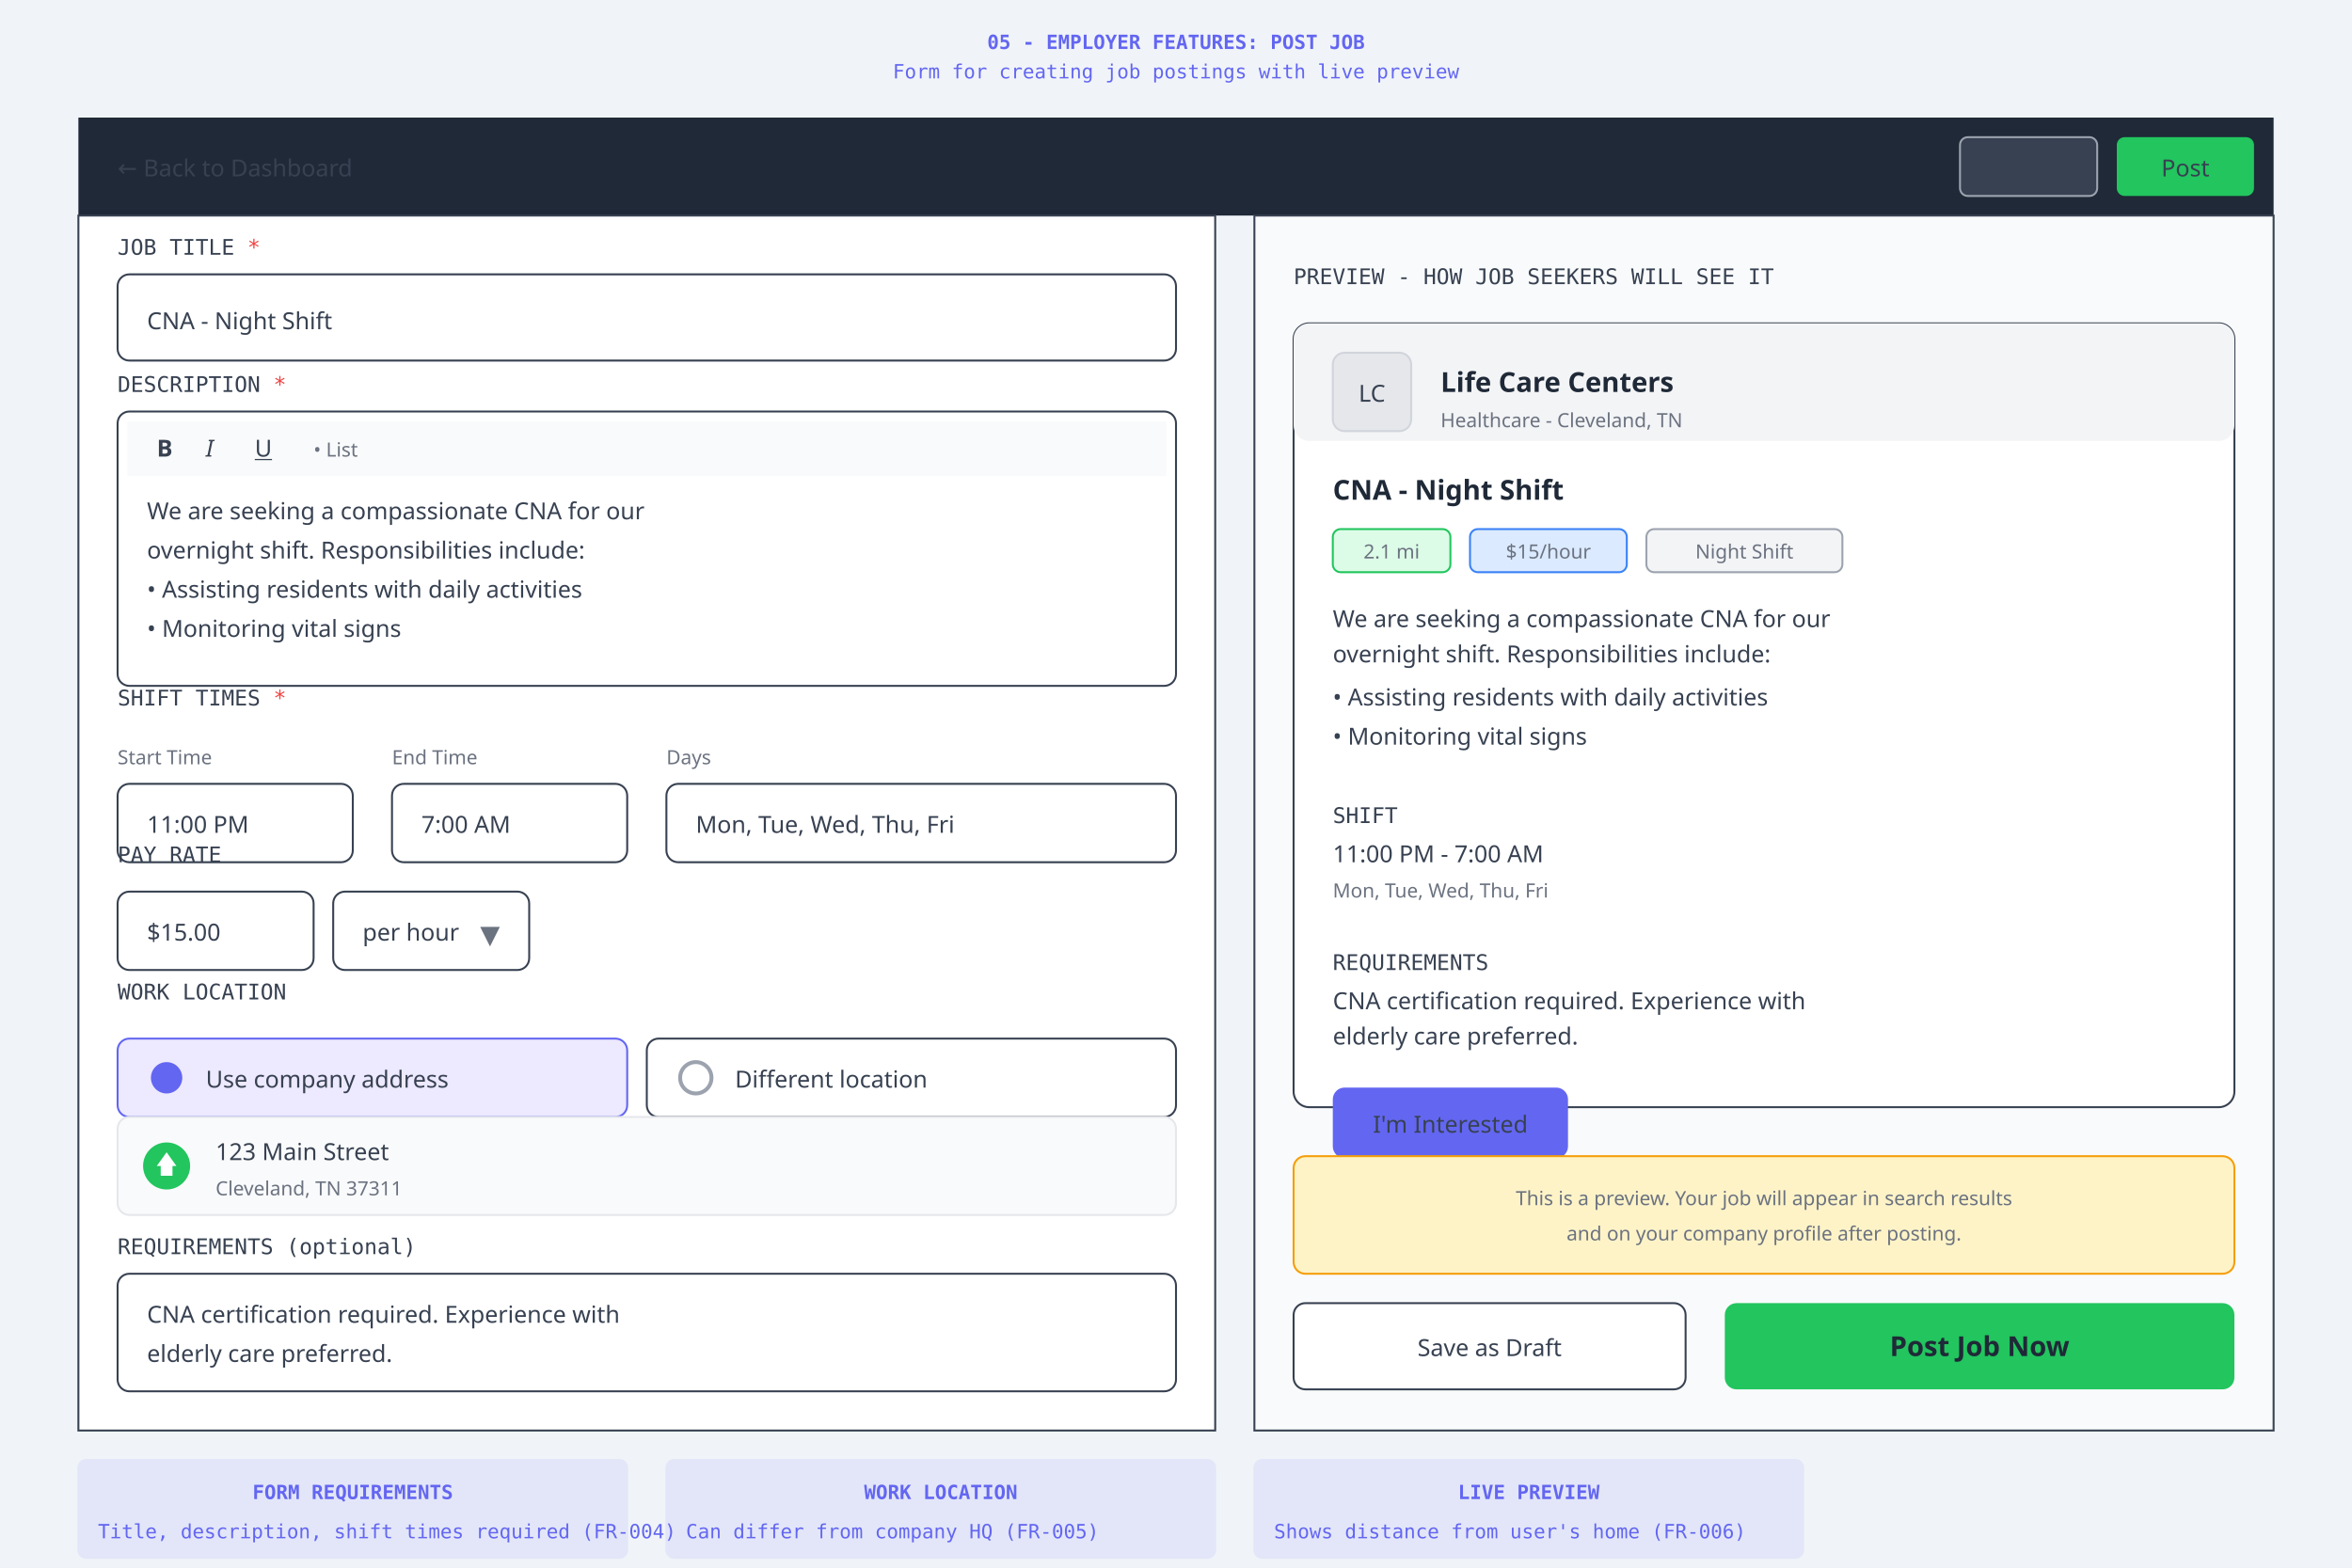
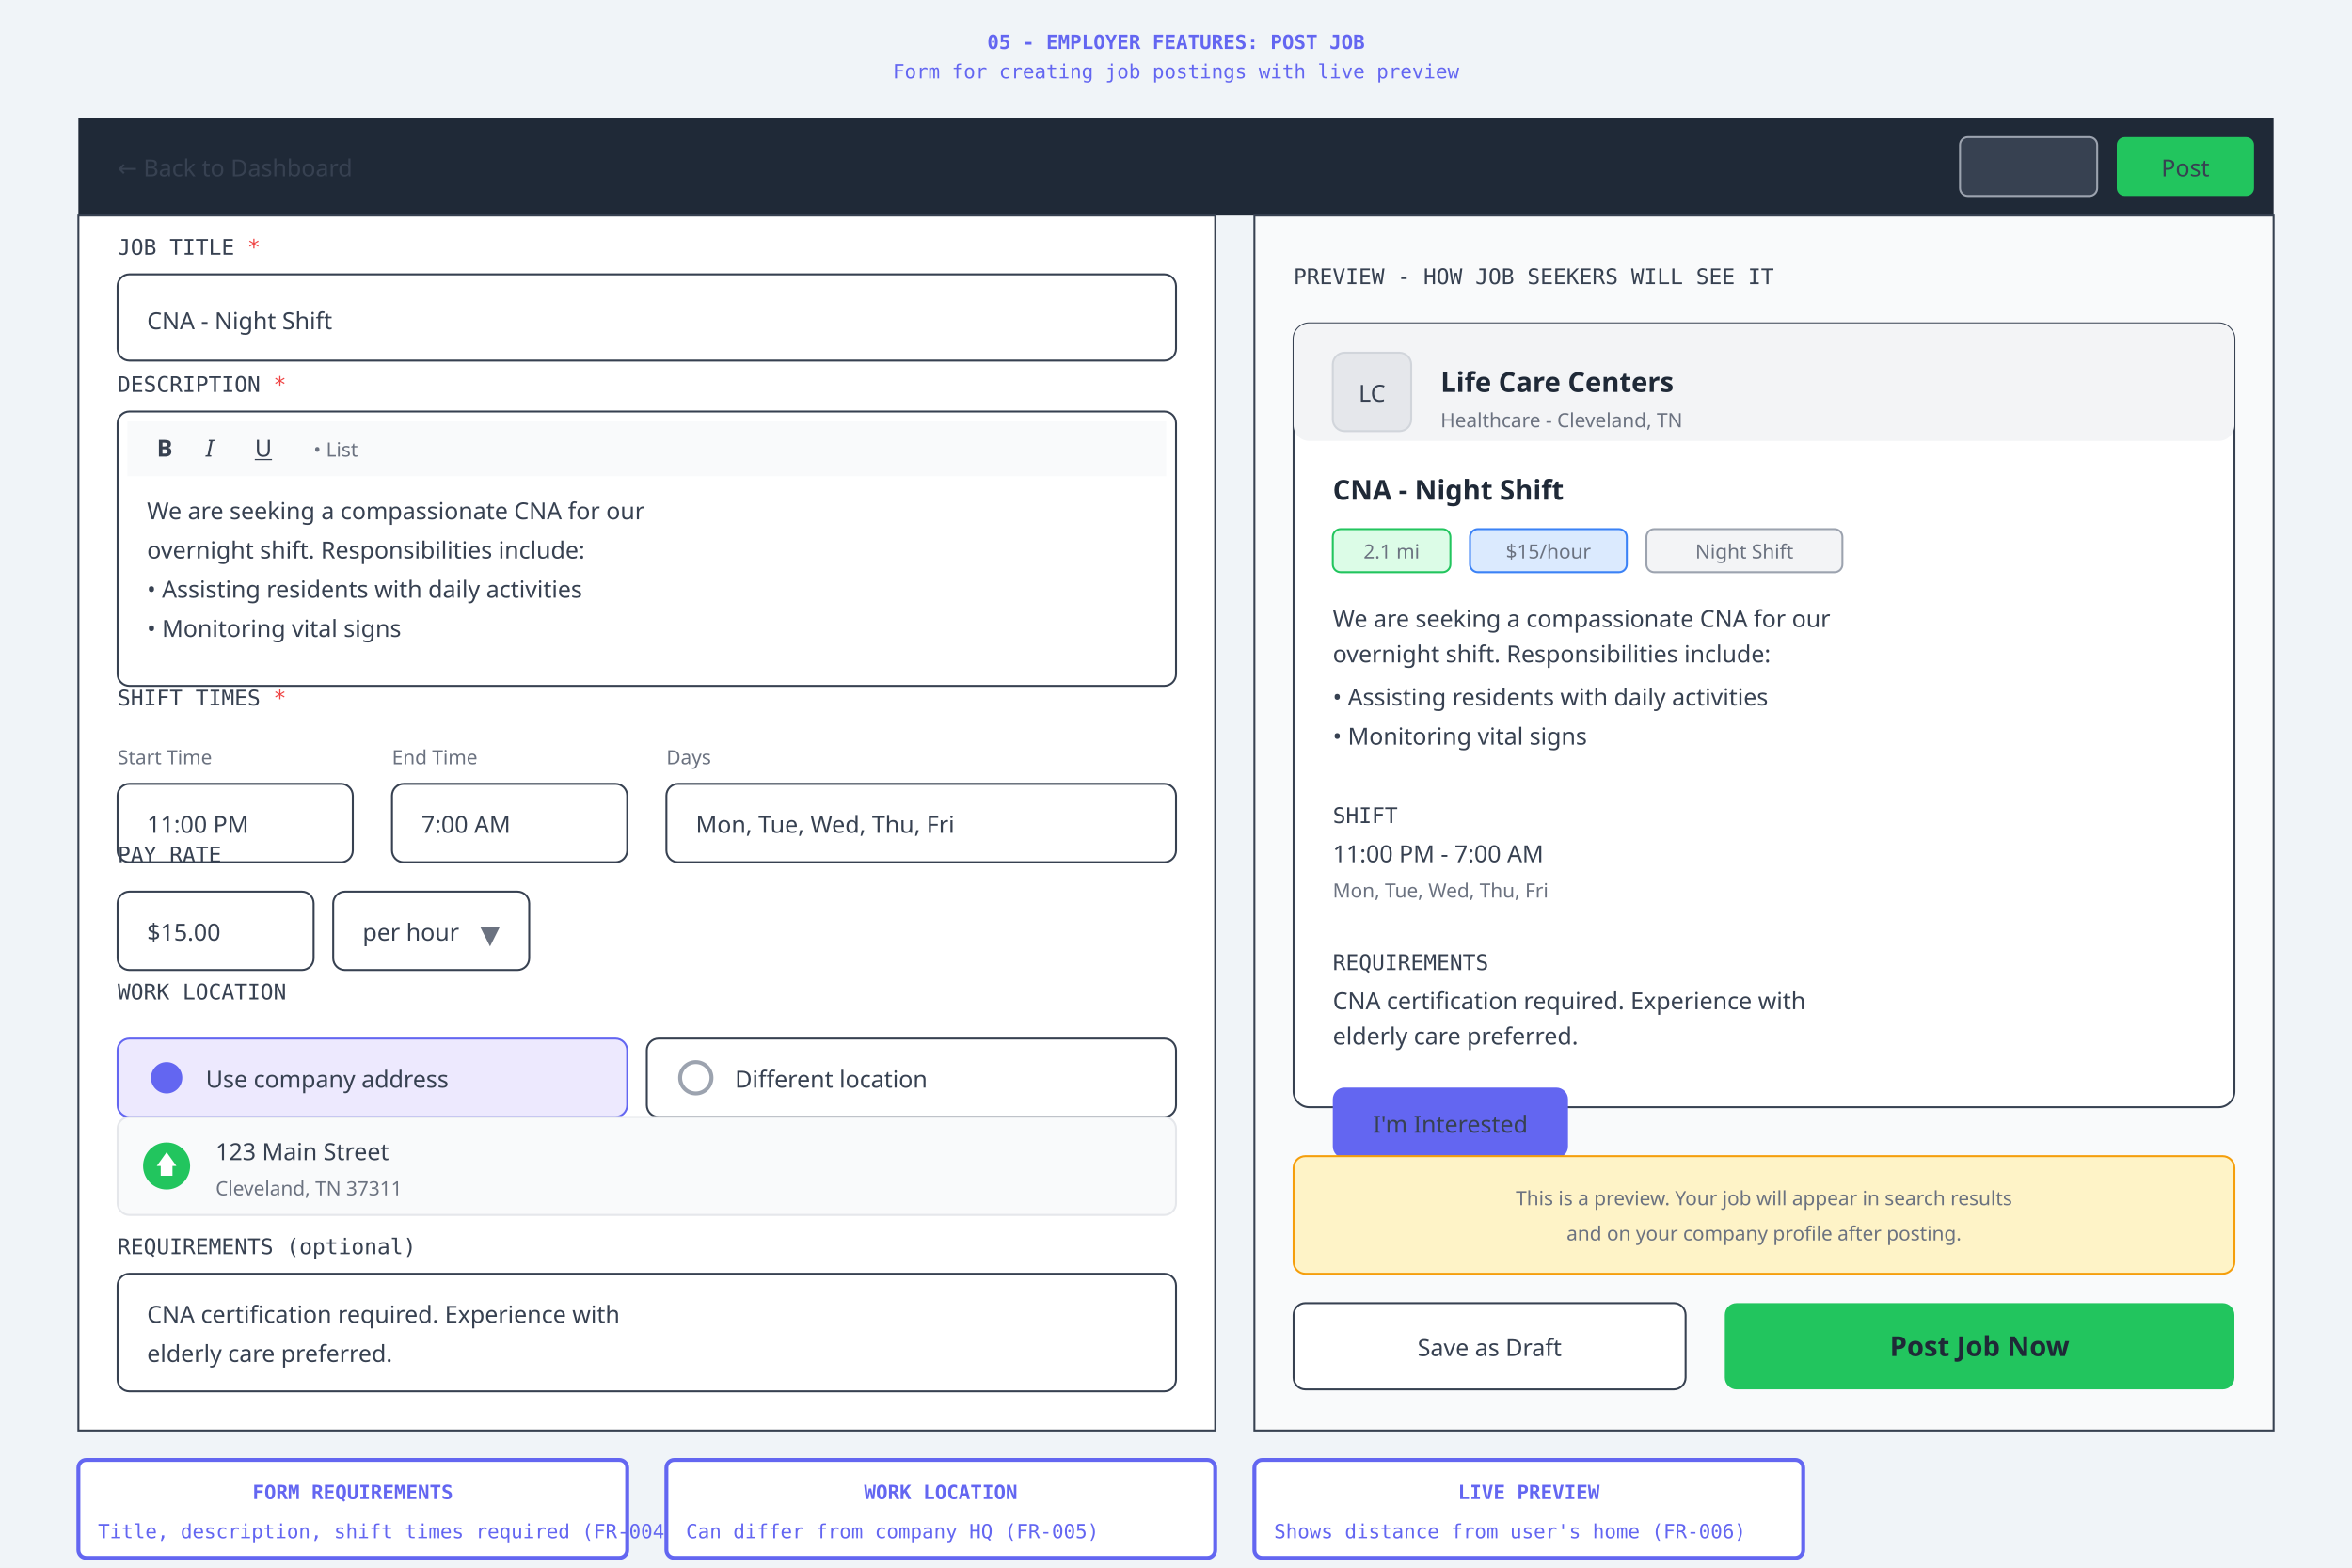
<svg xmlns="http://www.w3.org/2000/svg" viewBox="0 0 1200 800" width="1200" height="800">
  <defs>
    <style>
      .bg { fill: #f0f4f8; }
      .fill-white { fill: #ffffff; stroke: #374151; stroke-width: 1; }
      .fill-dark { fill: #1f2937; }
      .annotation { fill: #6366f1; font-family: monospace; font-size: 10px; }
-       .annotation-box { fill: #6366f1; opacity: 0.1; stroke: #6366f1; stroke-width: 1; }
+       .annotation-box { fill: #ffffff; stroke: #6366f1; stroke-width: 2; }
      .label { fill: #374151; font-family: monospace; font-size: 11px; }
      .heading { fill: #1f2937; font-family: system-ui, sans-serif; font-size: 14px; font-weight: bold; }
      .text-sm { fill: #6b7280; font-family: system-ui, sans-serif; font-size: 10px; }
      .text-md { fill: #374151; font-family: system-ui, sans-serif; font-size: 12px; }
      .leader { stroke: #6366f1; stroke-width: 1; stroke-dasharray: 2,2; }
      .required { fill: #ef4444; }
    </style>
  </defs>
  <rect class="bg" width="1200" height="800" />
  <text x="600" y="25" text-anchor="middle" class="annotation" font-size="14" font-weight="bold">05 - EMPLOYER FEATURES: POST JOB</text>
  <text x="600" y="40" text-anchor="middle" class="annotation">Form for creating job postings with live preview</text>
  <rect x="40" y="60" width="1120" height="50" class="fill-dark" />
  <text x="60" y="90" fill="white" class="text-md">← Back to Dashboard</text>
  <text x="600" y="90" text-anchor="middle" fill="white" class="heading">Post New Job</text>
  <rect x="1000" y="70" width="70" height="30" rx="4" fill="#374151" stroke="#9ca3af" />
  <text x="1035" y="90" text-anchor="middle" fill="#9ca3af" class="text-md">Draft</text>
  <rect x="1080" y="70" width="70" height="30" rx="4" fill="#22c55e" />
  <text x="1115" y="90" text-anchor="middle" fill="white" class="text-md">Post</text>
  <rect x="40" y="110" width="580" height="620" fill="white" stroke="#374151" />
  <g transform="translate(60, 130)">
    <text x="0" y="0" class="label">JOB TITLE <tspan class="required">*</tspan>
    </text>
    <rect x="0" y="10" width="540" height="44" rx="6" class="fill-white" />
    <text x="15" y="38" class="text-md">CNA - Night Shift</text>
  </g>
  <g transform="translate(60, 200)">
    <text x="0" y="0" class="label">DESCRIPTION <tspan class="required">*</tspan>
    </text>
    <rect x="0" y="10" width="540" height="140" rx="6" class="fill-white" />
    <rect x="5" y="15" width="530" height="28" fill="#f9fafb" />
    <text x="20" y="33" class="text-md" font-weight="bold">B</text>
    <text x="45" y="33" class="text-md" font-style="italic">I</text>
    <text x="70" y="33" class="text-md" text-decoration="underline">U</text>
    <text x="100" y="33" class="text-sm">• List</text>
    <text x="15" y="65" class="text-md">We are seeking a compassionate CNA for our</text>
    <text x="15" y="85" class="text-md">overnight shift. Responsibilities include:</text>
    <text x="15" y="105" class="text-md">• Assisting residents with daily activities</text>
    <text x="15" y="125" class="text-md">• Monitoring vital signs</text>
  </g>
  <g transform="translate(60, 360)">
    <text x="0" y="0" class="label">SHIFT TIMES <tspan class="required">*</tspan>
    </text>
    <text x="0" y="30" class="text-sm" fill="#6b7280">Start Time</text>
    <rect x="0" y="40" width="120" height="40" rx="6" class="fill-white" />
    <text x="15" y="65" class="text-md">11:00 PM</text>
    <text x="140" y="30" class="text-sm" fill="#6b7280">End Time</text>
    <rect x="140" y="40" width="120" height="40" rx="6" class="fill-white" />
    <text x="155" y="65" class="text-md">7:00 AM</text>
    <text x="280" y="30" class="text-sm" fill="#6b7280">Days</text>
    <rect x="280" y="40" width="260" height="40" rx="6" class="fill-white" />
    <text x="295" y="65" class="text-md">Mon, Tue, Wed, Thu, Fri</text>
  </g>
  <g transform="translate(60, 440)">
    <text x="0" y="0" class="label">PAY RATE</text>
    <rect x="0" y="15" width="100" height="40" rx="6" class="fill-white" />
    <text x="15" y="40" class="text-md">$15.00</text>
    <rect x="110" y="15" width="100" height="40" rx="6" class="fill-white" />
    <text x="125" y="40" class="text-md">per hour</text>
    <polygon points="185,33 195,33 190,43" fill="#6b7280" />
  </g>
  <g transform="translate(60, 510)">
    <text x="0" y="0" class="label">WORK LOCATION</text>
    <rect x="0" y="20" width="260" height="40" rx="6" fill="#ede9fe" stroke="#6366f1" />
    <circle cx="25" cy="40" r="8" fill="#6366f1" />
    <text x="45" y="45" class="text-md" fill="#4f46e5">Use company address</text>
    <rect x="270" y="20" width="270" height="40" rx="6" class="fill-white" />
    <circle cx="295" cy="40" r="8" stroke="#9ca3af" fill="none" stroke-width="2" />
    <text x="315" y="45" class="text-md" fill="#6b7280">Different location</text>
  </g>
  <g transform="translate(60, 570)">
    <rect x="0" y="0" width="540" height="50" rx="6" fill="#f9fafb" stroke="#e5e7eb" />
    <circle cx="25" cy="25" r="12" fill="#22c55e" />
    <polygon points="25,18 20,25 30,25" fill="white" />
    <rect x="22" y="24" width="6" height="6" fill="white" />
    <text x="50" y="22" class="text-md">123 Main Street</text>
    <text x="50" y="40" class="text-sm" fill="#6b7280">Cleveland, TN 37311</text>
  </g>
  <g transform="translate(60, 640)">
    <text x="0" y="0" class="label">REQUIREMENTS (optional)</text>
    <rect x="0" y="10" width="540" height="60" rx="6" class="fill-white" />
    <text x="15" y="35" class="text-md">CNA certification required. Experience with</text>
    <text x="15" y="55" class="text-md">elderly care preferred.</text>
  </g>
  <rect x="640" y="110" width="520" height="620" fill="#f9fafb" stroke="#374151" />
  <text x="660" y="145" class="label">PREVIEW - HOW JOB SEEKERS WILL SEE IT</text>
  <rect x="660" y="165" width="480" height="400" rx="8" fill="white" stroke="#374151" />
  <rect x="660" y="165" width="480" height="60" rx="8" ry="8" fill="#f3f4f6" />
  <rect x="680" y="180" width="40" height="40" rx="6" fill="#e5e7eb" stroke="#d1d5db" />
  <text x="700" y="205" text-anchor="middle" class="text-md" fill="#9ca3af">LC</text>
  <text x="735" y="200" class="heading">Life Care Centers</text>
  <text x="735" y="218" class="text-sm" fill="#6b7280">Healthcare - Cleveland, TN</text>
  <text x="680" y="255" class="heading" font-size="18">CNA - Night Shift</text>
  <rect x="680" y="270" width="60" height="22" rx="4" fill="#dcfce7" stroke="#22c55e" />
  <text x="710" y="285" text-anchor="middle" class="text-sm">2.1 mi</text>
  <rect x="750" y="270" width="80" height="22" rx="4" fill="#dbeafe" stroke="#3b82f6" />
  <text x="790" y="285" text-anchor="middle" class="text-sm">$15/hour</text>
  <rect x="840" y="270" width="100" height="22" rx="4" fill="#f3f4f6" stroke="#9ca3af" />
  <text x="890" y="285" text-anchor="middle" class="text-sm">Night Shift</text>
  <text x="680" y="320" class="text-md">We are seeking a compassionate CNA for our</text>
  <text x="680" y="338" class="text-md">overnight shift. Responsibilities include:</text>
  <text x="680" y="360" class="text-md">• Assisting residents with daily activities</text>
  <text x="680" y="380" class="text-md">• Monitoring vital signs</text>
  <text x="680" y="420" class="label">SHIFT</text>
  <text x="680" y="440" class="text-md">11:00 PM - 7:00 AM</text>
  <text x="680" y="458" class="text-sm" fill="#6b7280">Mon, Tue, Wed, Thu, Fri</text>
  <text x="680" y="495" class="label">REQUIREMENTS</text>
  <text x="680" y="515" class="text-md">CNA certification required. Experience with</text>
  <text x="680" y="533" class="text-md">elderly care preferred.</text>
  <rect x="680" y="555" width="120" height="36" rx="6" fill="#6366f1" />
  <text x="740" y="578" text-anchor="middle" fill="white" class="text-md">I'm Interested</text>
  <rect x="660" y="590" width="480" height="60" rx="6" fill="#fef3c7" stroke="#f59e0b" />
  <text x="900" y="615" text-anchor="middle" class="text-sm" fill="#92400e">This is a preview. Your job will appear in search results</text>
  <text x="900" y="633" text-anchor="middle" class="text-sm" fill="#92400e">and on your company profile after posting.</text>
  <rect x="660" y="665" width="200" height="44" rx="6" fill="white" stroke="#374151" />
  <text x="760" y="692" text-anchor="middle" class="text-md">Save as Draft</text>
  <rect x="880" y="665" width="260" height="44" rx="6" fill="#22c55e" />
  <text x="1010" y="692" text-anchor="middle" fill="white" class="heading">Post Job Now</text>
  <rect x="40" y="745" width="280" height="50" rx="4" class="annotation-box" />
  <text x="180" y="765" text-anchor="middle" class="annotation" font-weight="bold">FORM REQUIREMENTS</text>
  <text x="50" y="785" class="annotation">Title, description, shift times required (FR-004)</text>
  <rect x="340" y="745" width="280" height="50" rx="4" class="annotation-box" />
  <text x="480" y="765" text-anchor="middle" class="annotation" font-weight="bold">WORK LOCATION</text>
  <text x="350" y="785" class="annotation">Can differ from company HQ (FR-005)</text>
  <rect x="640" y="745" width="280" height="50" rx="4" class="annotation-box" />
  <text x="780" y="765" text-anchor="middle" class="annotation" font-weight="bold">LIVE PREVIEW</text>
  <text x="650" y="785" class="annotation">Shows distance from user's home (FR-006)</text>
</svg>
